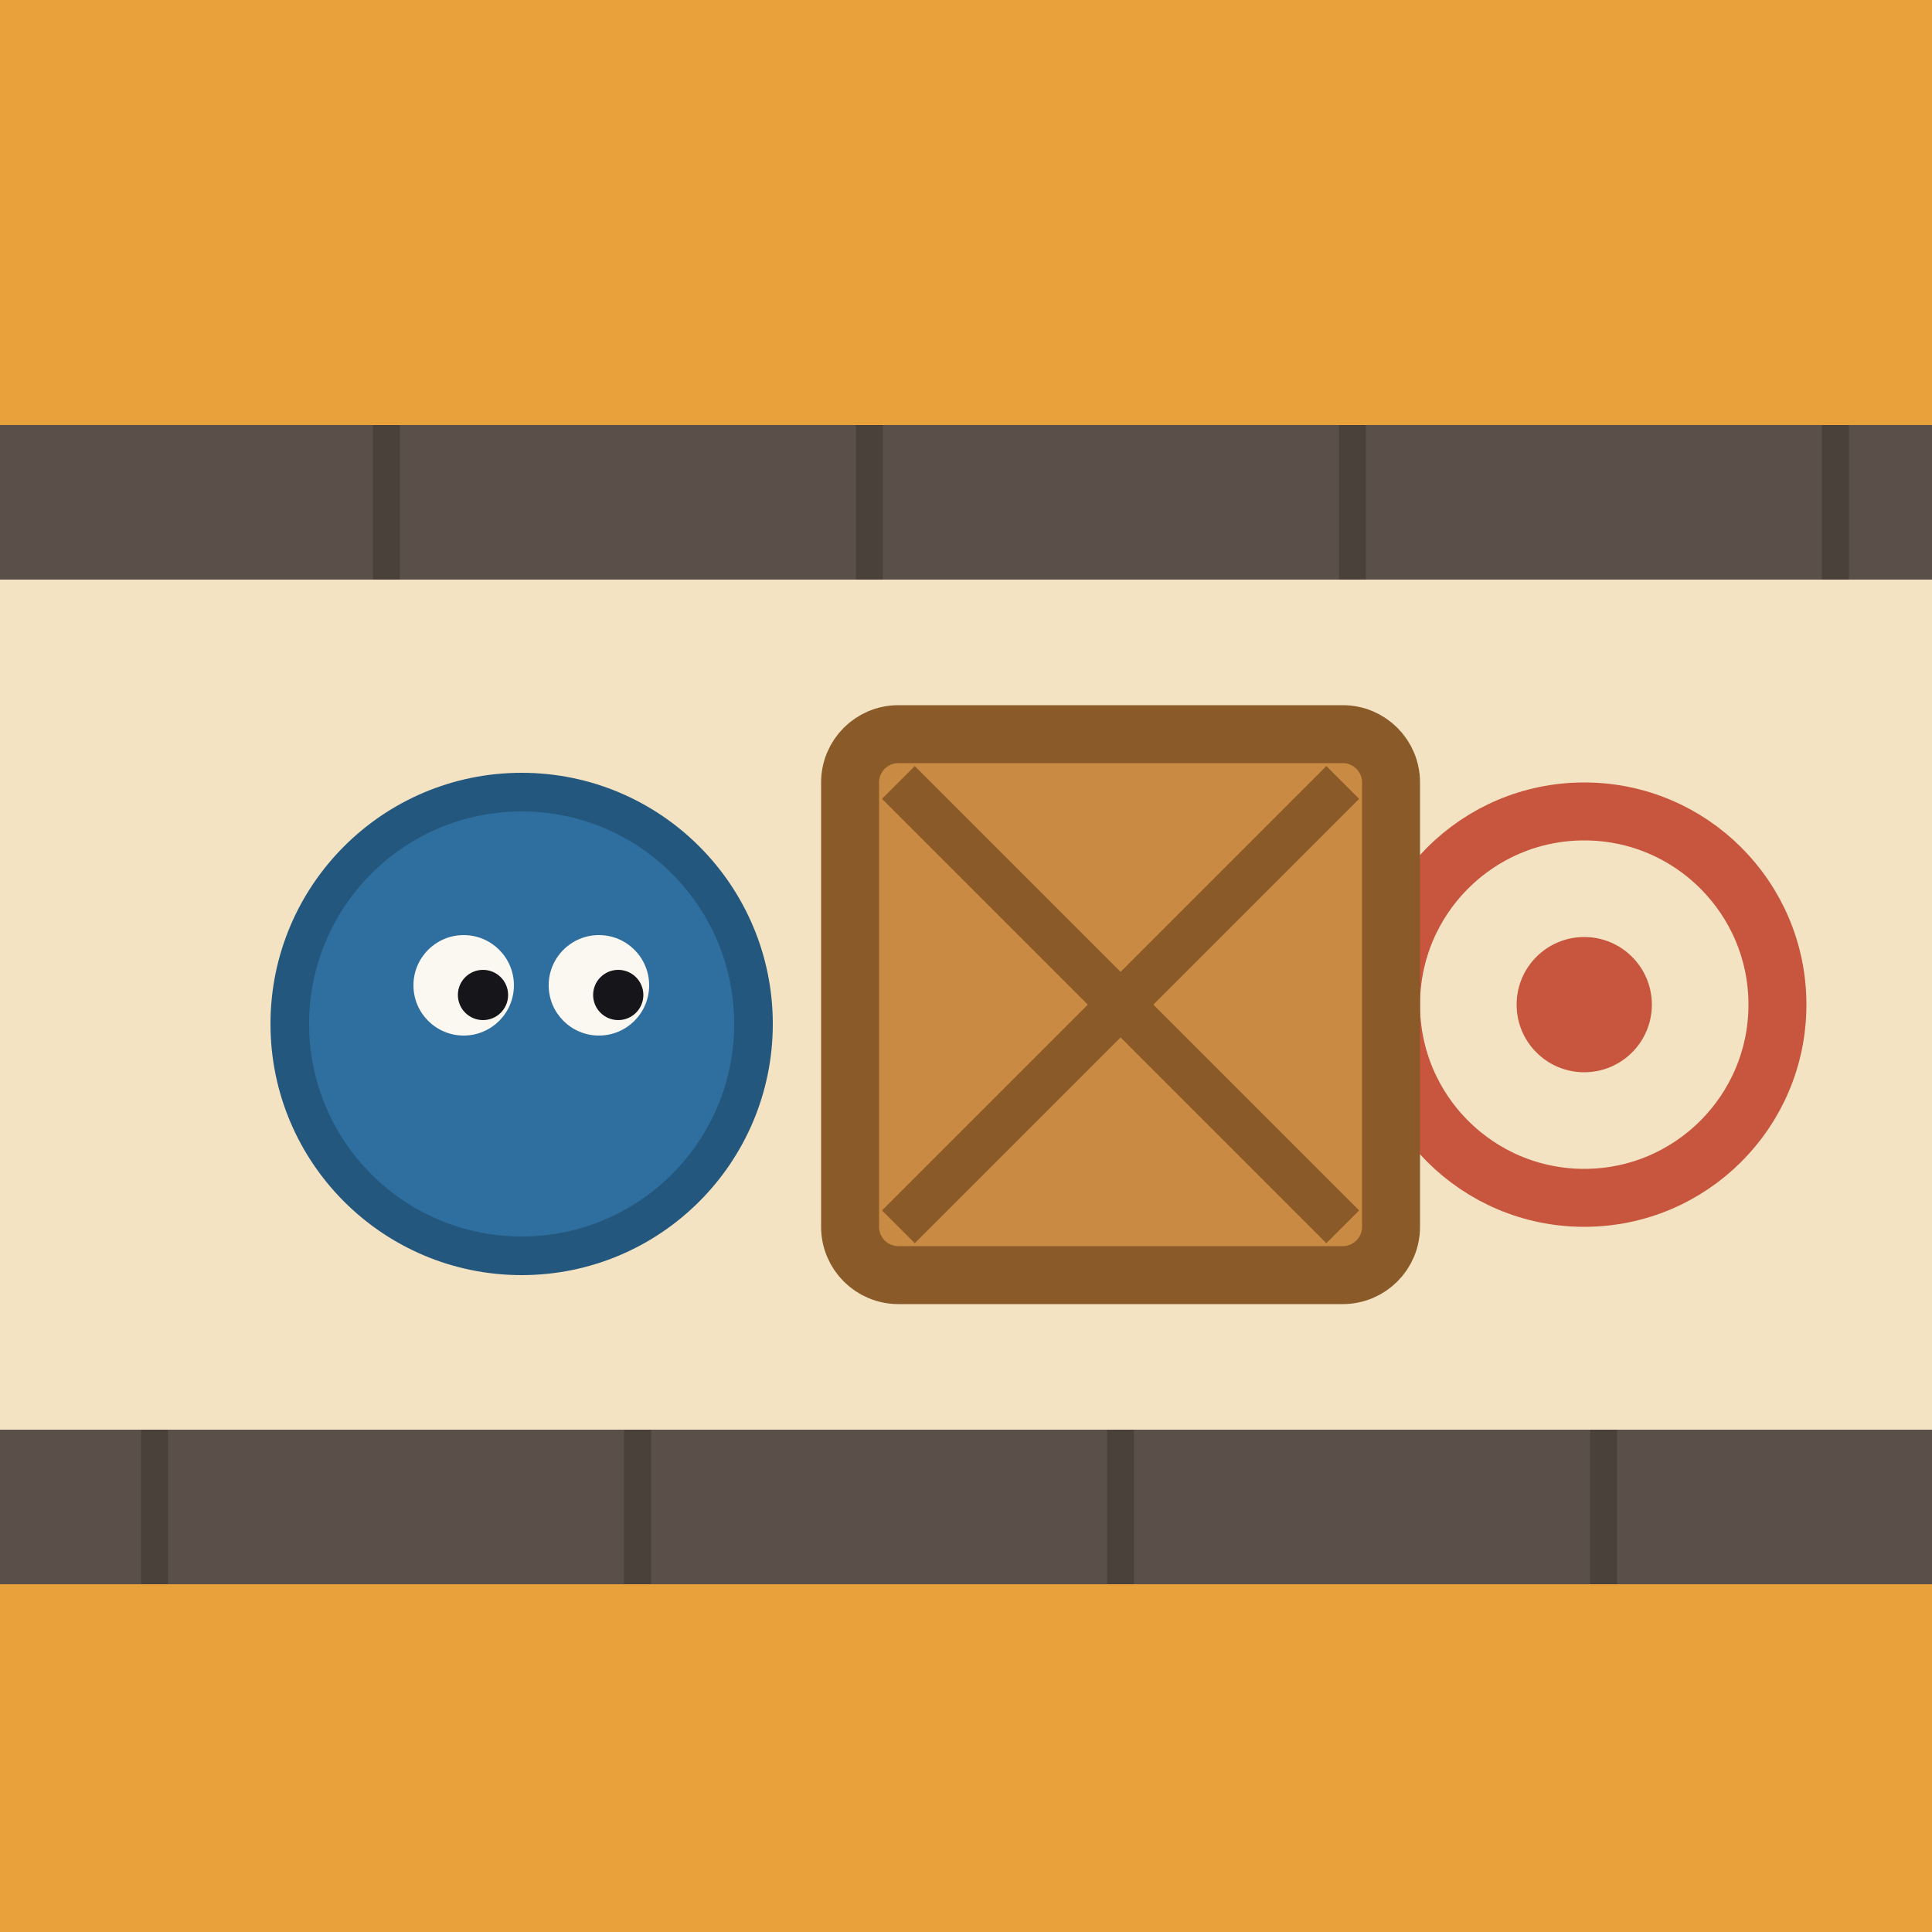
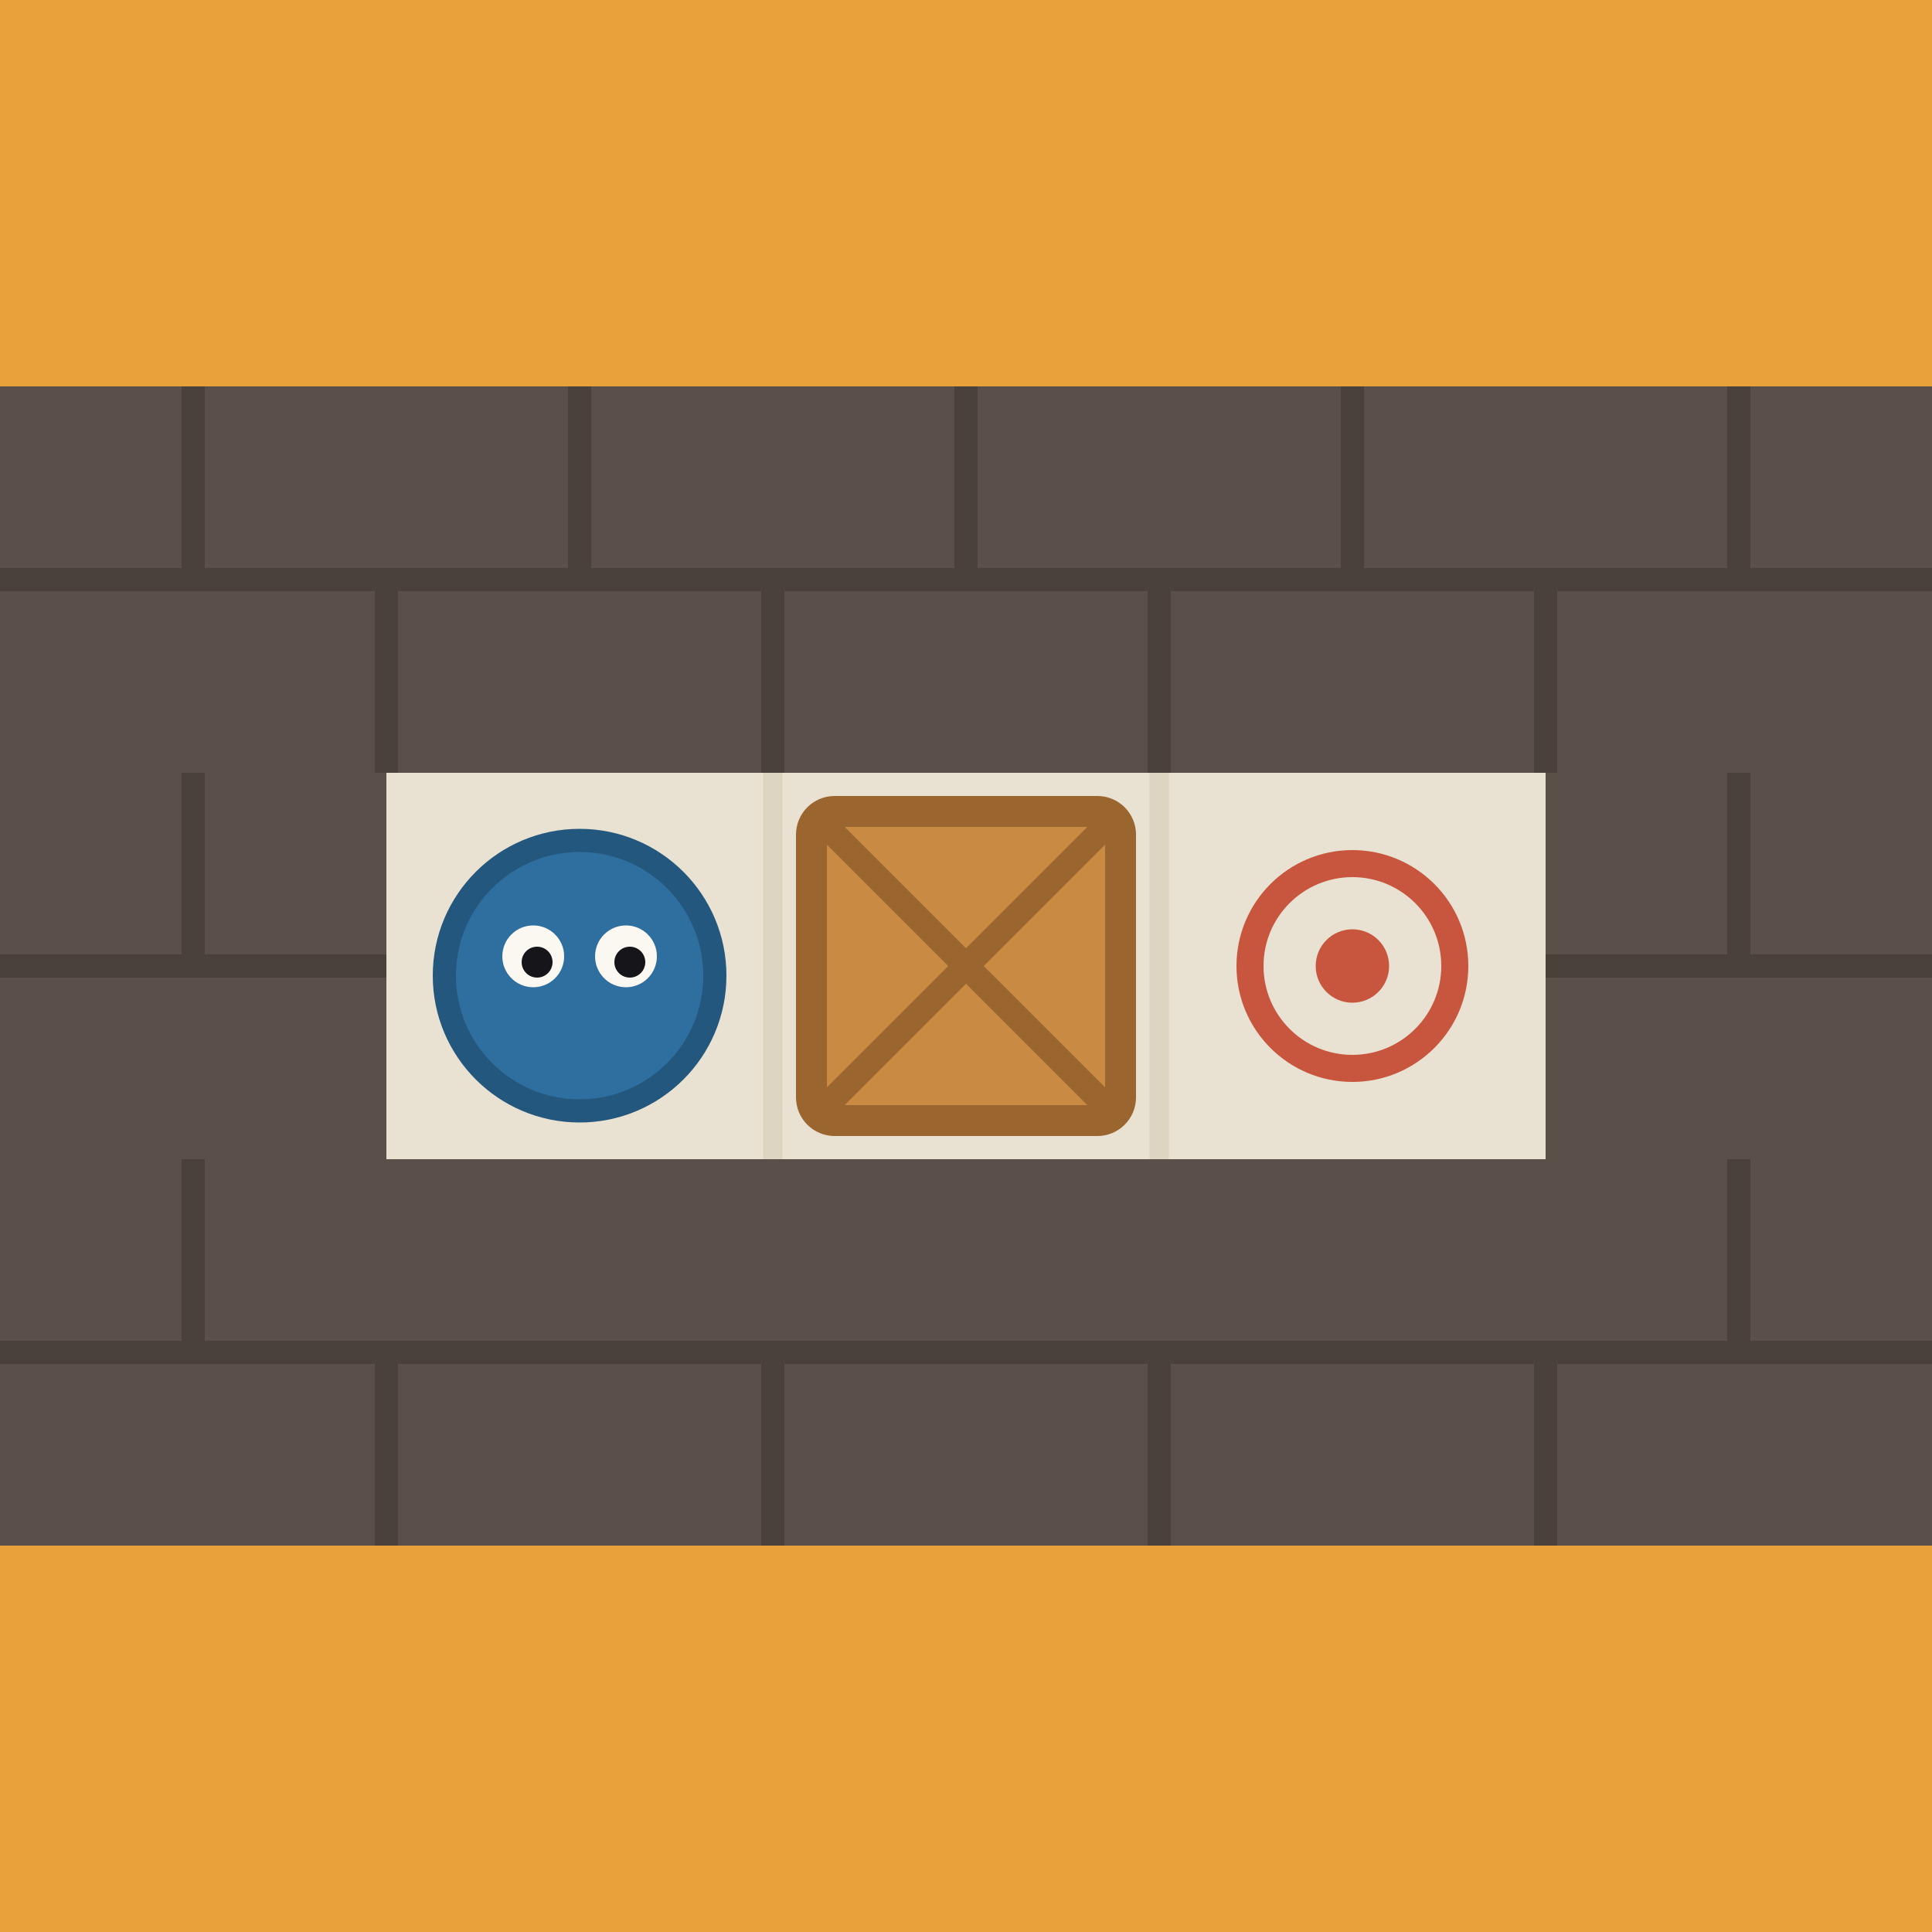
<svg xmlns="http://www.w3.org/2000/svg" viewBox="0 0 100 100">
  <rect width="100" height="100" fill="#e9a23b" />
-   <rect x="0" y="30" width="100" height="44" fill="#f3e3c3" />
-   <g fill="#5b5049">
-     <rect x="0" y="22" width="100" height="8" />
-     <rect x="0" y="74" width="100" height="8" />
+   <rect x="0" y="20" width="100" height="60" fill="#5b5049" />
+   <g stroke="#4a413b" stroke-width="1.2">
+     <line x1="0" y1="30" x2="100" y2="30" />
+     <line x1="0" y1="70" x2="100" y2="70" />
+     <line x1="0" y1="50" x2="20" y2="50" />
+     <line x1="80" y1="50" x2="100" y2="50" />
+     <line x1="10" y1="20" x2="10" y2="30" />
+     <line x1="30" y1="20" x2="30" y2="30" />
+     <line x1="50" y1="20" x2="50" y2="30" />
+     <line x1="70" y1="20" x2="70" y2="30" />
+     <line x1="90" y1="20" x2="90" y2="30" />
+     <line x1="20" y1="30" x2="20" y2="40" />
+     <line x1="40" y1="30" x2="40" y2="40" />
+     <line x1="60" y1="30" x2="60" y2="40" />
+     <line x1="80" y1="30" x2="80" y2="40" />
+     <line x1="10" y1="40" x2="10" y2="50" />
+     <line x1="90" y1="40" x2="90" y2="50" />
+     <line x1="10" y1="60" x2="10" y2="70" />
+     <line x1="90" y1="60" x2="90" y2="70" />
+     <line x1="20" y1="70" x2="20" y2="80" />
+     <line x1="40" y1="70" x2="40" y2="80" />
+     <line x1="60" y1="70" x2="60" y2="80" />
+     <line x1="80" y1="70" x2="80" y2="80" />
  </g>
-   <g stroke="#4a413b" stroke-width="1.4">
-     <line x1="20" y1="22" x2="20" y2="30" />
-     <line x1="45" y1="22" x2="45" y2="30" />
-     <line x1="70" y1="22" x2="70" y2="30" />
-     <line x1="95" y1="22" x2="95" y2="30" />
-     <line x1="8" y1="74" x2="8" y2="82" />
-     <line x1="33" y1="74" x2="33" y2="82" />
-     <line x1="58" y1="74" x2="58" y2="82" />
-     <line x1="83" y1="74" x2="83" y2="82" />
+   <rect x="20" y="40" width="60" height="20" fill="#e9e2d3" />
+   <g stroke="#ddd4c2" stroke-width="1">
+     <line x1="40" y1="40" x2="40" y2="60" />
+     <line x1="60" y1="40" x2="60" y2="60" />
  </g>
-   <circle cx="82" cy="52" r="10" fill="none" stroke="#c8553d" stroke-width="3" />
-   <circle cx="82" cy="52" r="3.5" fill="#c8553d" />
-   <rect x="44" y="38" width="28" height="28" rx="2.5" fill="#c98a43" stroke="#8a5a28" stroke-width="3" />
-   <path d="M46.5 40.5 L69.5 63.5 M69.5 40.5 L46.5 63.5" stroke="#8a5a28" stroke-width="2.4" />
-   <circle cx="27" cy="53" r="12" fill="#2f6f9f" stroke="#24577d" stroke-width="2" />
-   <circle cx="24" cy="51" r="2.6" fill="#fbf8f1" />
-   <circle cx="31" cy="51" r="2.6" fill="#fbf8f1" />
-   <circle cx="25" cy="51.5" r="1.3" fill="#16161a" />
-   <circle cx="32" cy="51.5" r="1.3" fill="#16161a" />
+   <circle cx="30" cy="50.5" r="7" fill="#2f6f9f" stroke="#24577d" stroke-width="1.2" />
+   <circle cx="27.6" cy="49.5" r="1.6" fill="#fbf8f1" />
+   <circle cx="32.4" cy="49.5" r="1.6" fill="#fbf8f1" />
+   <circle cx="27.8" cy="49.8" r="0.8" fill="#16161a" />
+   <circle cx="32.6" cy="49.8" r="0.8" fill="#16161a" />
+   <defs>
+     <clipPath id="crate">
+       <rect x="42" y="42" width="16" height="16" rx="1.2" />
+     </clipPath>
+   </defs>
+   <rect x="42" y="42" width="16" height="16" rx="1.2" fill="#c98a43" />
+   <path d="M42 42 L58 58 M58 42 L42 58" stroke="#9b6530" stroke-width="1.3" clip-path="url(#crate)" />
+   <rect x="42" y="42" width="16" height="16" rx="1.2" fill="none" stroke="#9b6530" stroke-width="1.6" />
+   <circle cx="70" cy="50" r="5.3" fill="none" stroke="#c8553d" stroke-width="1.4" />
+   <circle cx="70" cy="50" r="1.9" fill="#c8553d" />
</svg>
